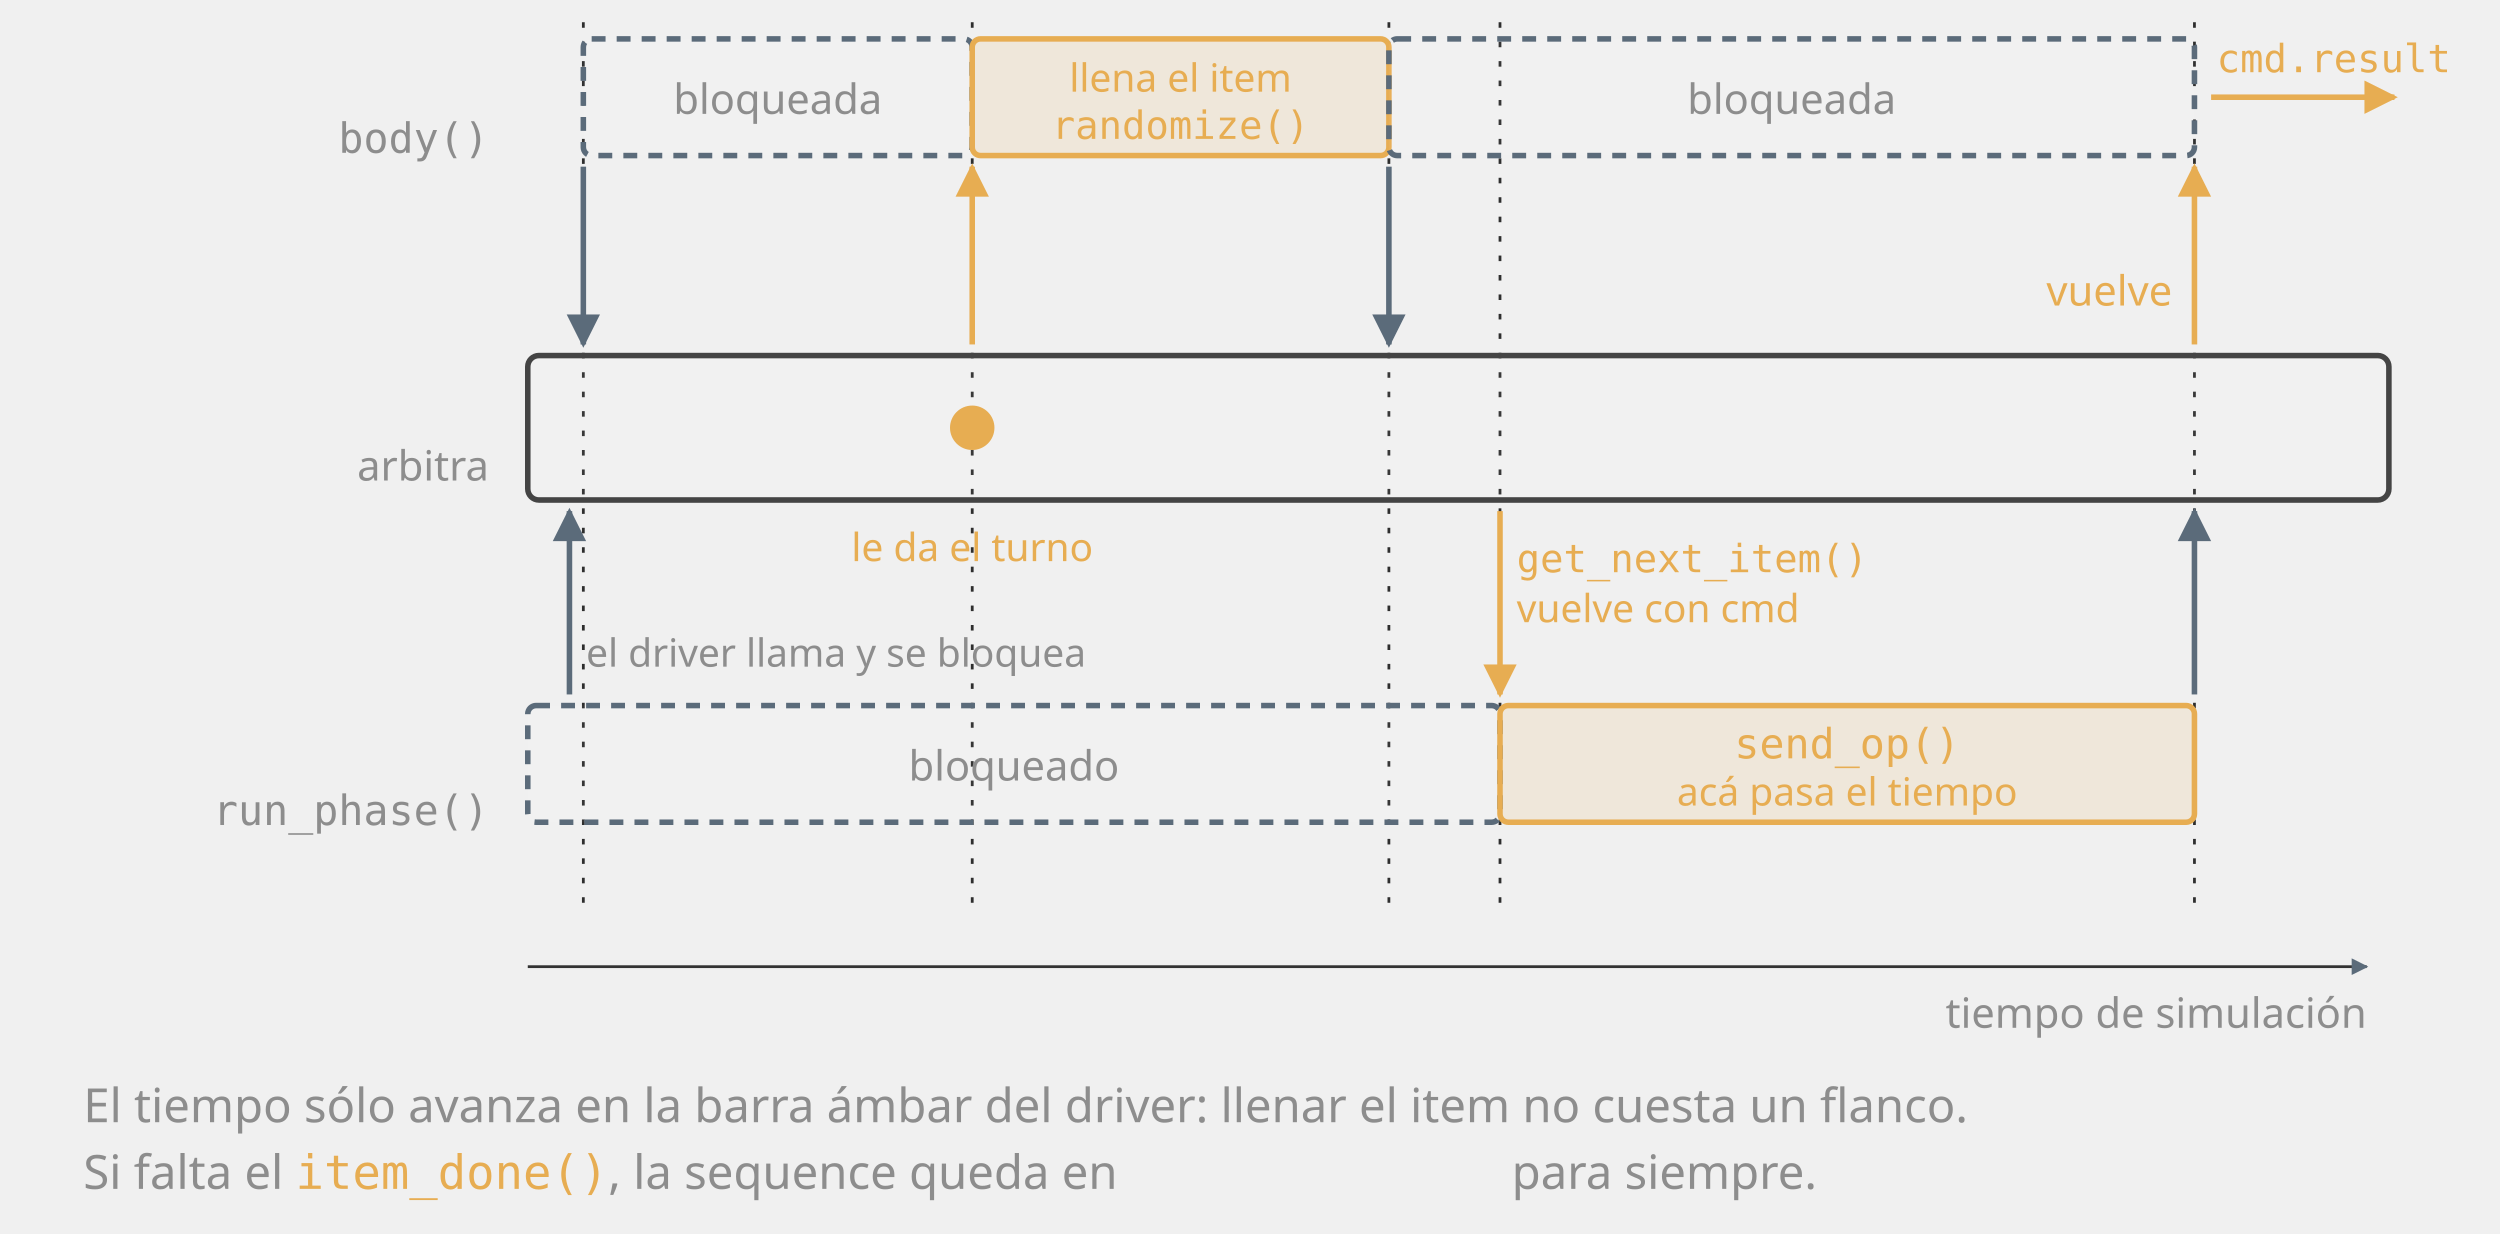
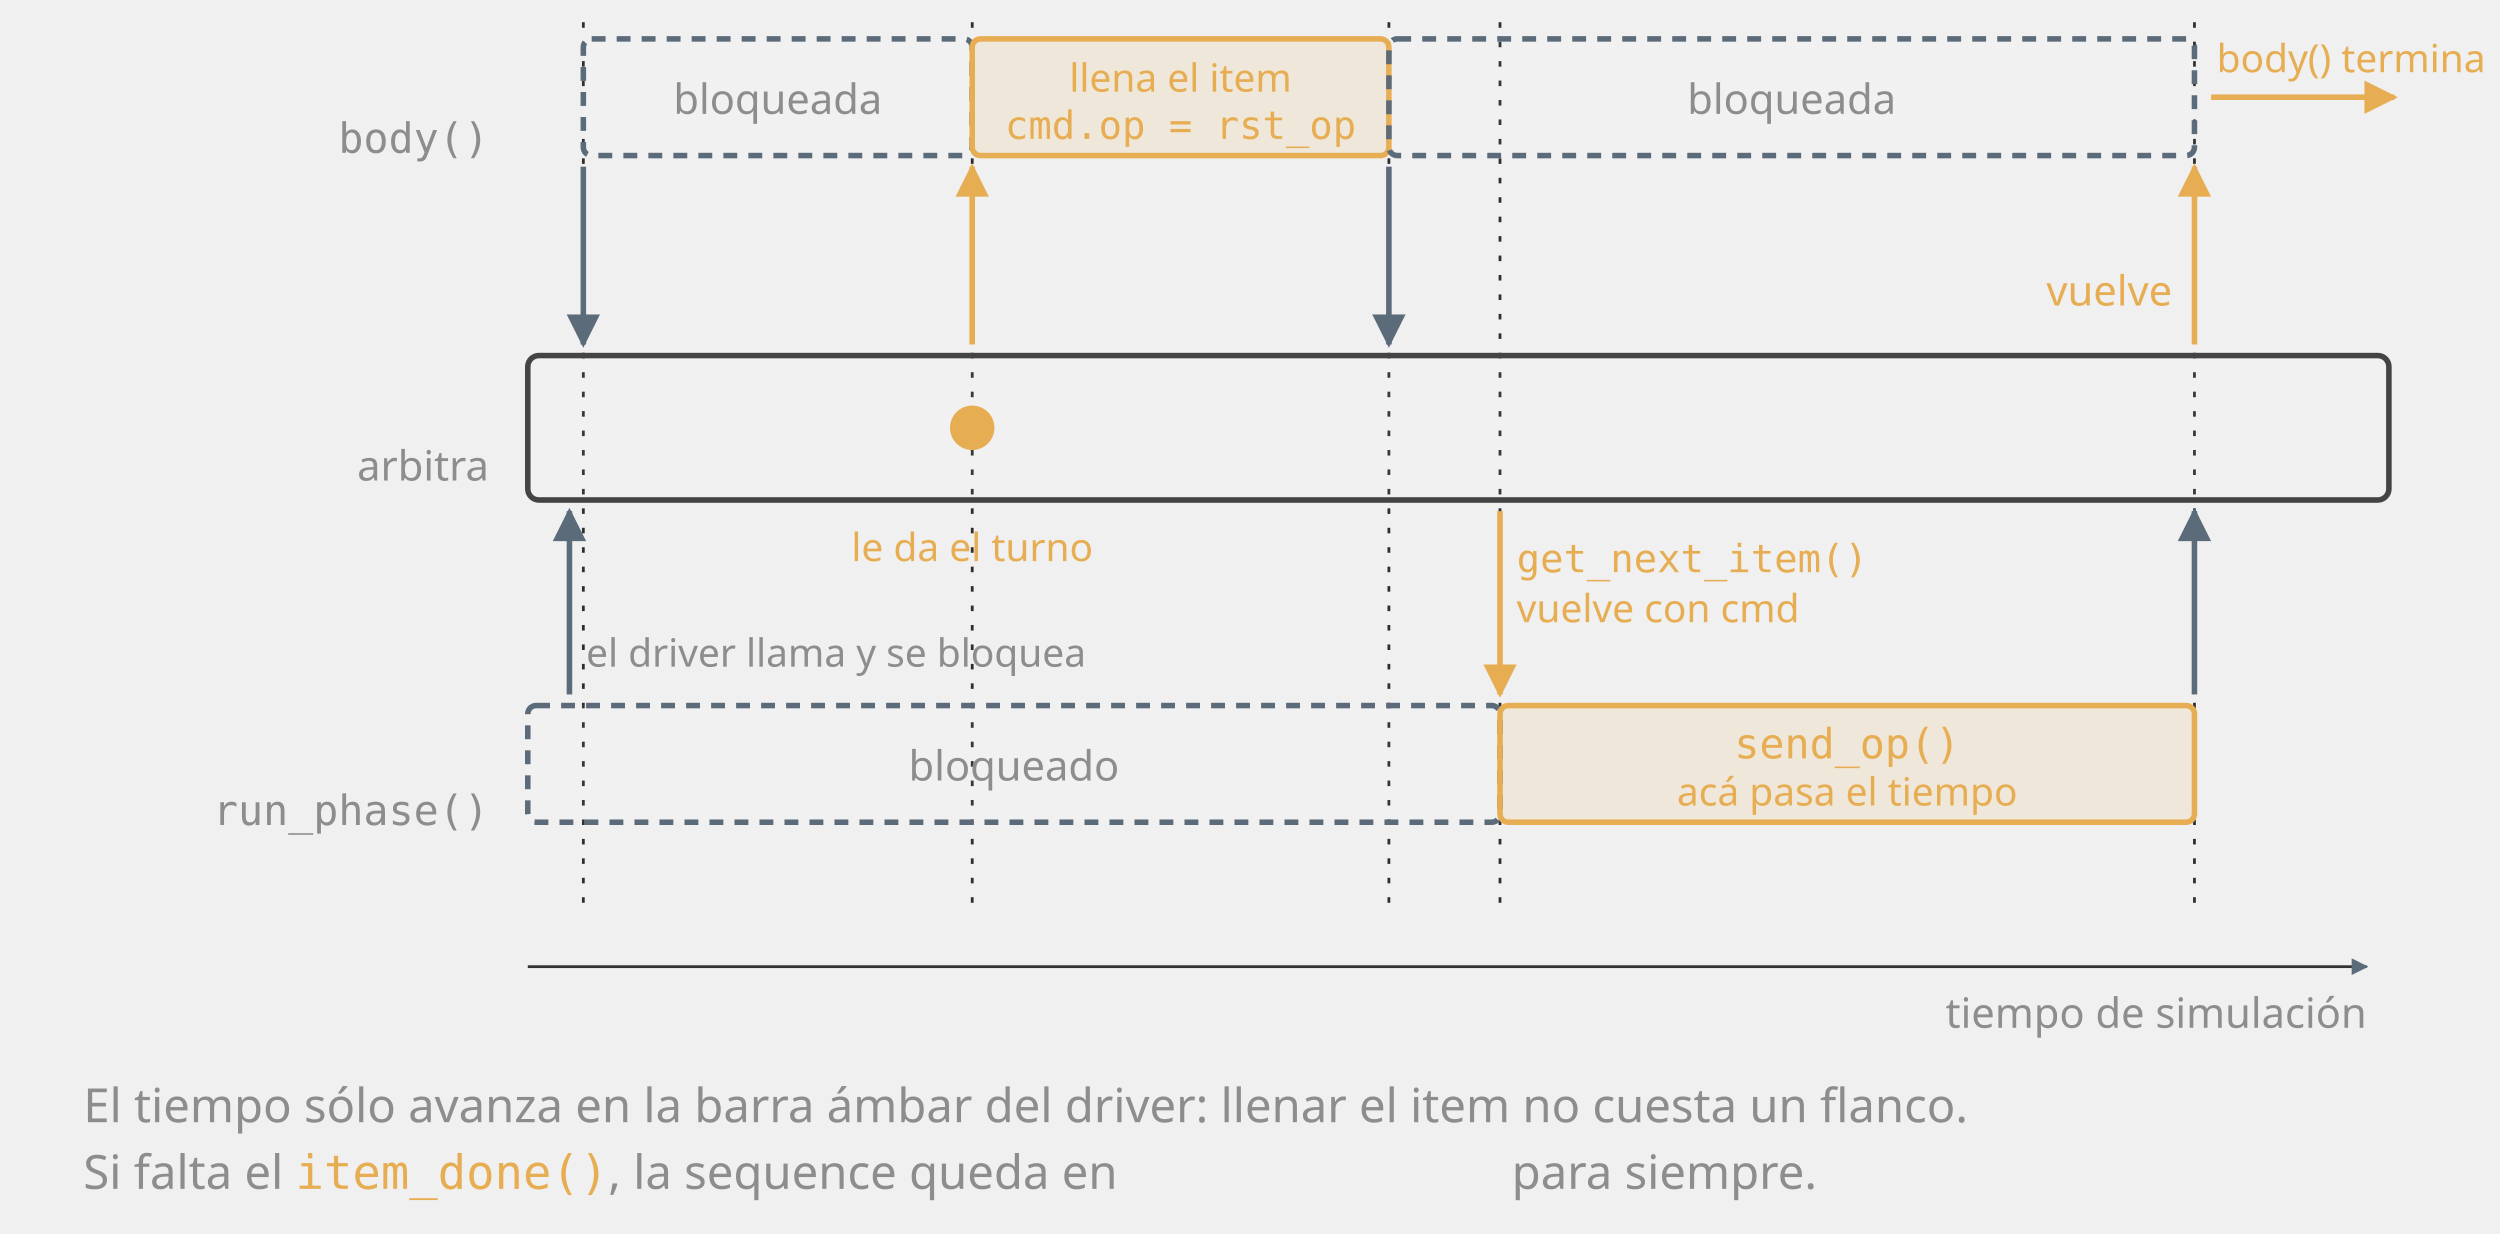
<svg xmlns="http://www.w3.org/2000/svg" viewBox="0 76 900 444" font-family="IBM Plex Sans, system-ui, sans-serif">
  <defs>
    <marker id="h-s" viewBox="0 0 10 10" refX="9" refY="5" markerWidth="6" markerHeight="6" orient="auto-start-reverse">
      <path d="M0,0 L10,5 L0,10 z" fill="#5b6b7a" />
    </marker>
    <marker id="h-a" viewBox="0 0 10 10" refX="9" refY="5" markerWidth="6" markerHeight="6" orient="auto-start-reverse">
      <path d="M0,0 L10,5 L0,10 z" fill="#e7ad52" />
    </marker>
  </defs>
  <g stroke="#2e2e2e" stroke-width="1" stroke-dasharray="2 5">
    <path d="M210,84 V404" />
    <path d="M350,84 V404" />
    <path d="M500,84 V404" />
    <path d="M540,84 V404" />
    <path d="M790,84 V404" />
  </g>
  <text x="176" y="110" text-anchor="end" fill="#f0f0f0" font-size="19" font-family="IBM Plex Mono, ui-monospace, monospace">reset_sequence</text>
  <text x="176" y="131" text-anchor="end" fill="#8d8d8d" font-size="15" font-family="IBM Plex Mono, ui-monospace, monospace">body()</text>
  <rect x="210" y="90" width="140" height="42" rx="3" fill="#ffffff" opacity="0.04" />
  <rect x="210" y="90" width="140" height="42" rx="3" fill="none" stroke="#5b6b7a" stroke-width="2" stroke-dasharray="5 4" />
  <text x="280" y="117" text-anchor="middle" fill="#8d8d8d" font-size="15">bloqueada</text>
  <rect x="350" y="90" width="150" height="42" rx="3" fill="#e7ad52" opacity="0.14" />
  <rect x="350" y="90" width="150" height="42" rx="3" fill="none" stroke="#e7ad52" stroke-width="2" />
  <text x="425" y="109" text-anchor="middle" fill="#e7ad52" font-size="14">llena el item</text>
-   <text x="425" y="126" text-anchor="middle" fill="#e7ad52" font-size="14" font-family="IBM Plex Mono, ui-monospace, monospace">randomize()</text>
+   <text x="425" y="126" text-anchor="middle" fill="#e7ad52" font-size="14" font-family="IBM Plex Mono, ui-monospace, monospace">cmd.op = rst_op</text>
  <rect x="500" y="90" width="290" height="42" rx="3" fill="#ffffff" opacity="0.04" />
  <rect x="500" y="90" width="290" height="42" rx="3" fill="none" stroke="#5b6b7a" stroke-width="2" stroke-dasharray="5 4" />
  <text x="645" y="117" text-anchor="middle" fill="#8d8d8d" font-size="15">bloqueada</text>
  <path d="M796,111 H862" fill="none" stroke="#e7ad52" stroke-width="2" marker-end="url(#h-a)" />
-   <text x="798" y="102" fill="#e7ad52" font-size="14" font-family="IBM Plex Mono, ui-monospace, monospace">cmd.result</text>
+   <text x="798" y="102" fill="#e7ad52" font-size="14">body() termina</text>
  <text x="176" y="228" text-anchor="end" fill="#f0f0f0" font-size="19" font-family="IBM Plex Mono, ui-monospace, monospace">sequencer_h</text>
  <text x="176" y="249" text-anchor="end" fill="#8d8d8d" font-size="15">arbitra</text>
  <rect x="190" y="204" width="670" height="52" rx="4" fill="#ffffff" opacity="0.05" />
  <rect x="190" y="204" width="670" height="52" rx="4" fill="none" stroke="#444" stroke-width="2" />
  <circle cx="350" cy="230" r="8" fill="#e7ad52" />
  <text x="350" y="278" text-anchor="middle" fill="#e7ad52" font-size="14">le da el turno</text>
  <text x="176" y="352" text-anchor="end" fill="#f0f0f0" font-size="19" font-family="IBM Plex Mono, ui-monospace, monospace">driver_h</text>
  <text x="176" y="373" text-anchor="end" fill="#8d8d8d" font-size="15" font-family="IBM Plex Mono, ui-monospace, monospace">run_phase()</text>
  <rect x="190" y="330" width="350" height="42" rx="3" fill="#ffffff" opacity="0.04" />
  <rect x="190" y="330" width="350" height="42" rx="3" fill="none" stroke="#5b6b7a" stroke-width="2" stroke-dasharray="5 4" />
  <text x="365" y="357" text-anchor="middle" fill="#8d8d8d" font-size="15">bloqueado</text>
  <rect x="540" y="330" width="250" height="42" rx="3" fill="#e7ad52" opacity="0.14" />
  <rect x="540" y="330" width="250" height="42" rx="3" fill="none" stroke="#e7ad52" stroke-width="2" />
  <text x="665" y="349" text-anchor="middle" fill="#e7ad52" font-size="15" font-family="IBM Plex Mono, ui-monospace, monospace">send_op()</text>
  <text x="665" y="366" text-anchor="middle" fill="#e7ad52" font-size="14">acá pasa el tiempo</text>
  <path d="M210,136 V200" fill="none" stroke="#5b6b7a" stroke-width="2" marker-end="url(#h-s)" />
  <text x="216" y="162" fill="#f0f0f0" font-size="14" font-family="IBM Plex Mono, ui-monospace, monospace">start_item(cmd)</text>
  <path d="M350,200 V136" fill="none" stroke="#e7ad52" stroke-width="2" marker-end="url(#h-a)" />
  <path d="M500,136 V200" fill="none" stroke="#5b6b7a" stroke-width="2" marker-end="url(#h-s)" />
  <text x="506" y="186" fill="#f0f0f0" font-size="14" font-family="IBM Plex Mono, ui-monospace, monospace">finish_item(cmd)</text>
  <path d="M205,326 V260" fill="none" stroke="#5b6b7a" stroke-width="2" marker-end="url(#h-s)" />
  <text x="211" y="298" fill="#f0f0f0" font-size="14" font-family="IBM Plex Mono, ui-monospace, monospace">get_next_item(cmd)</text>
  <text x="211" y="316" fill="#8d8d8d" font-size="14">el driver llama y se bloquea</text>
  <path d="M540,260 V326" fill="none" stroke="#e7ad52" stroke-width="2" marker-end="url(#h-a)" />
  <text x="546" y="282" fill="#e7ad52" font-size="14" font-family="IBM Plex Mono, ui-monospace, monospace">get_next_item()</text>
  <text x="546" y="300" fill="#e7ad52" font-size="14">vuelve con cmd</text>
  <path d="M790,326 V260" fill="none" stroke="#5b6b7a" stroke-width="2" marker-end="url(#h-s)" />
  <text x="782" y="316" text-anchor="end" fill="#f0f0f0" font-size="14" font-family="IBM Plex Mono, ui-monospace, monospace">item_done()</text>
  <path d="M790,200 V136" fill="none" stroke="#e7ad52" stroke-width="2" marker-end="url(#h-a)" />
  <text x="782" y="186" text-anchor="end" fill="#e7ad52" font-size="15">vuelve</text>
  <path d="M190,424 H852" stroke="#333" stroke-width="1" marker-end="url(#h-s)" />
  <text x="852" y="446" text-anchor="end" fill="#8d8d8d" font-size="15">tiempo de simulación</text>
  <text x="30" y="480" fill="#8d8d8d" font-size="17">El tiempo sólo avanza en la barra ámbar del driver: llenar el item no cuesta un flanco.</text>
  <text x="30" y="504" fill="#8d8d8d" font-size="17">Si falta el <tspan fill="#e7ad52" font-family="IBM Plex Mono, ui-monospace, monospace">item_done()</tspan>, la sequence queda en <tspan font-family="IBM Plex Mono, ui-monospace, monospace" fill="#f0f0f0">finish_item()</tspan> para siempre.</text>
</svg>
